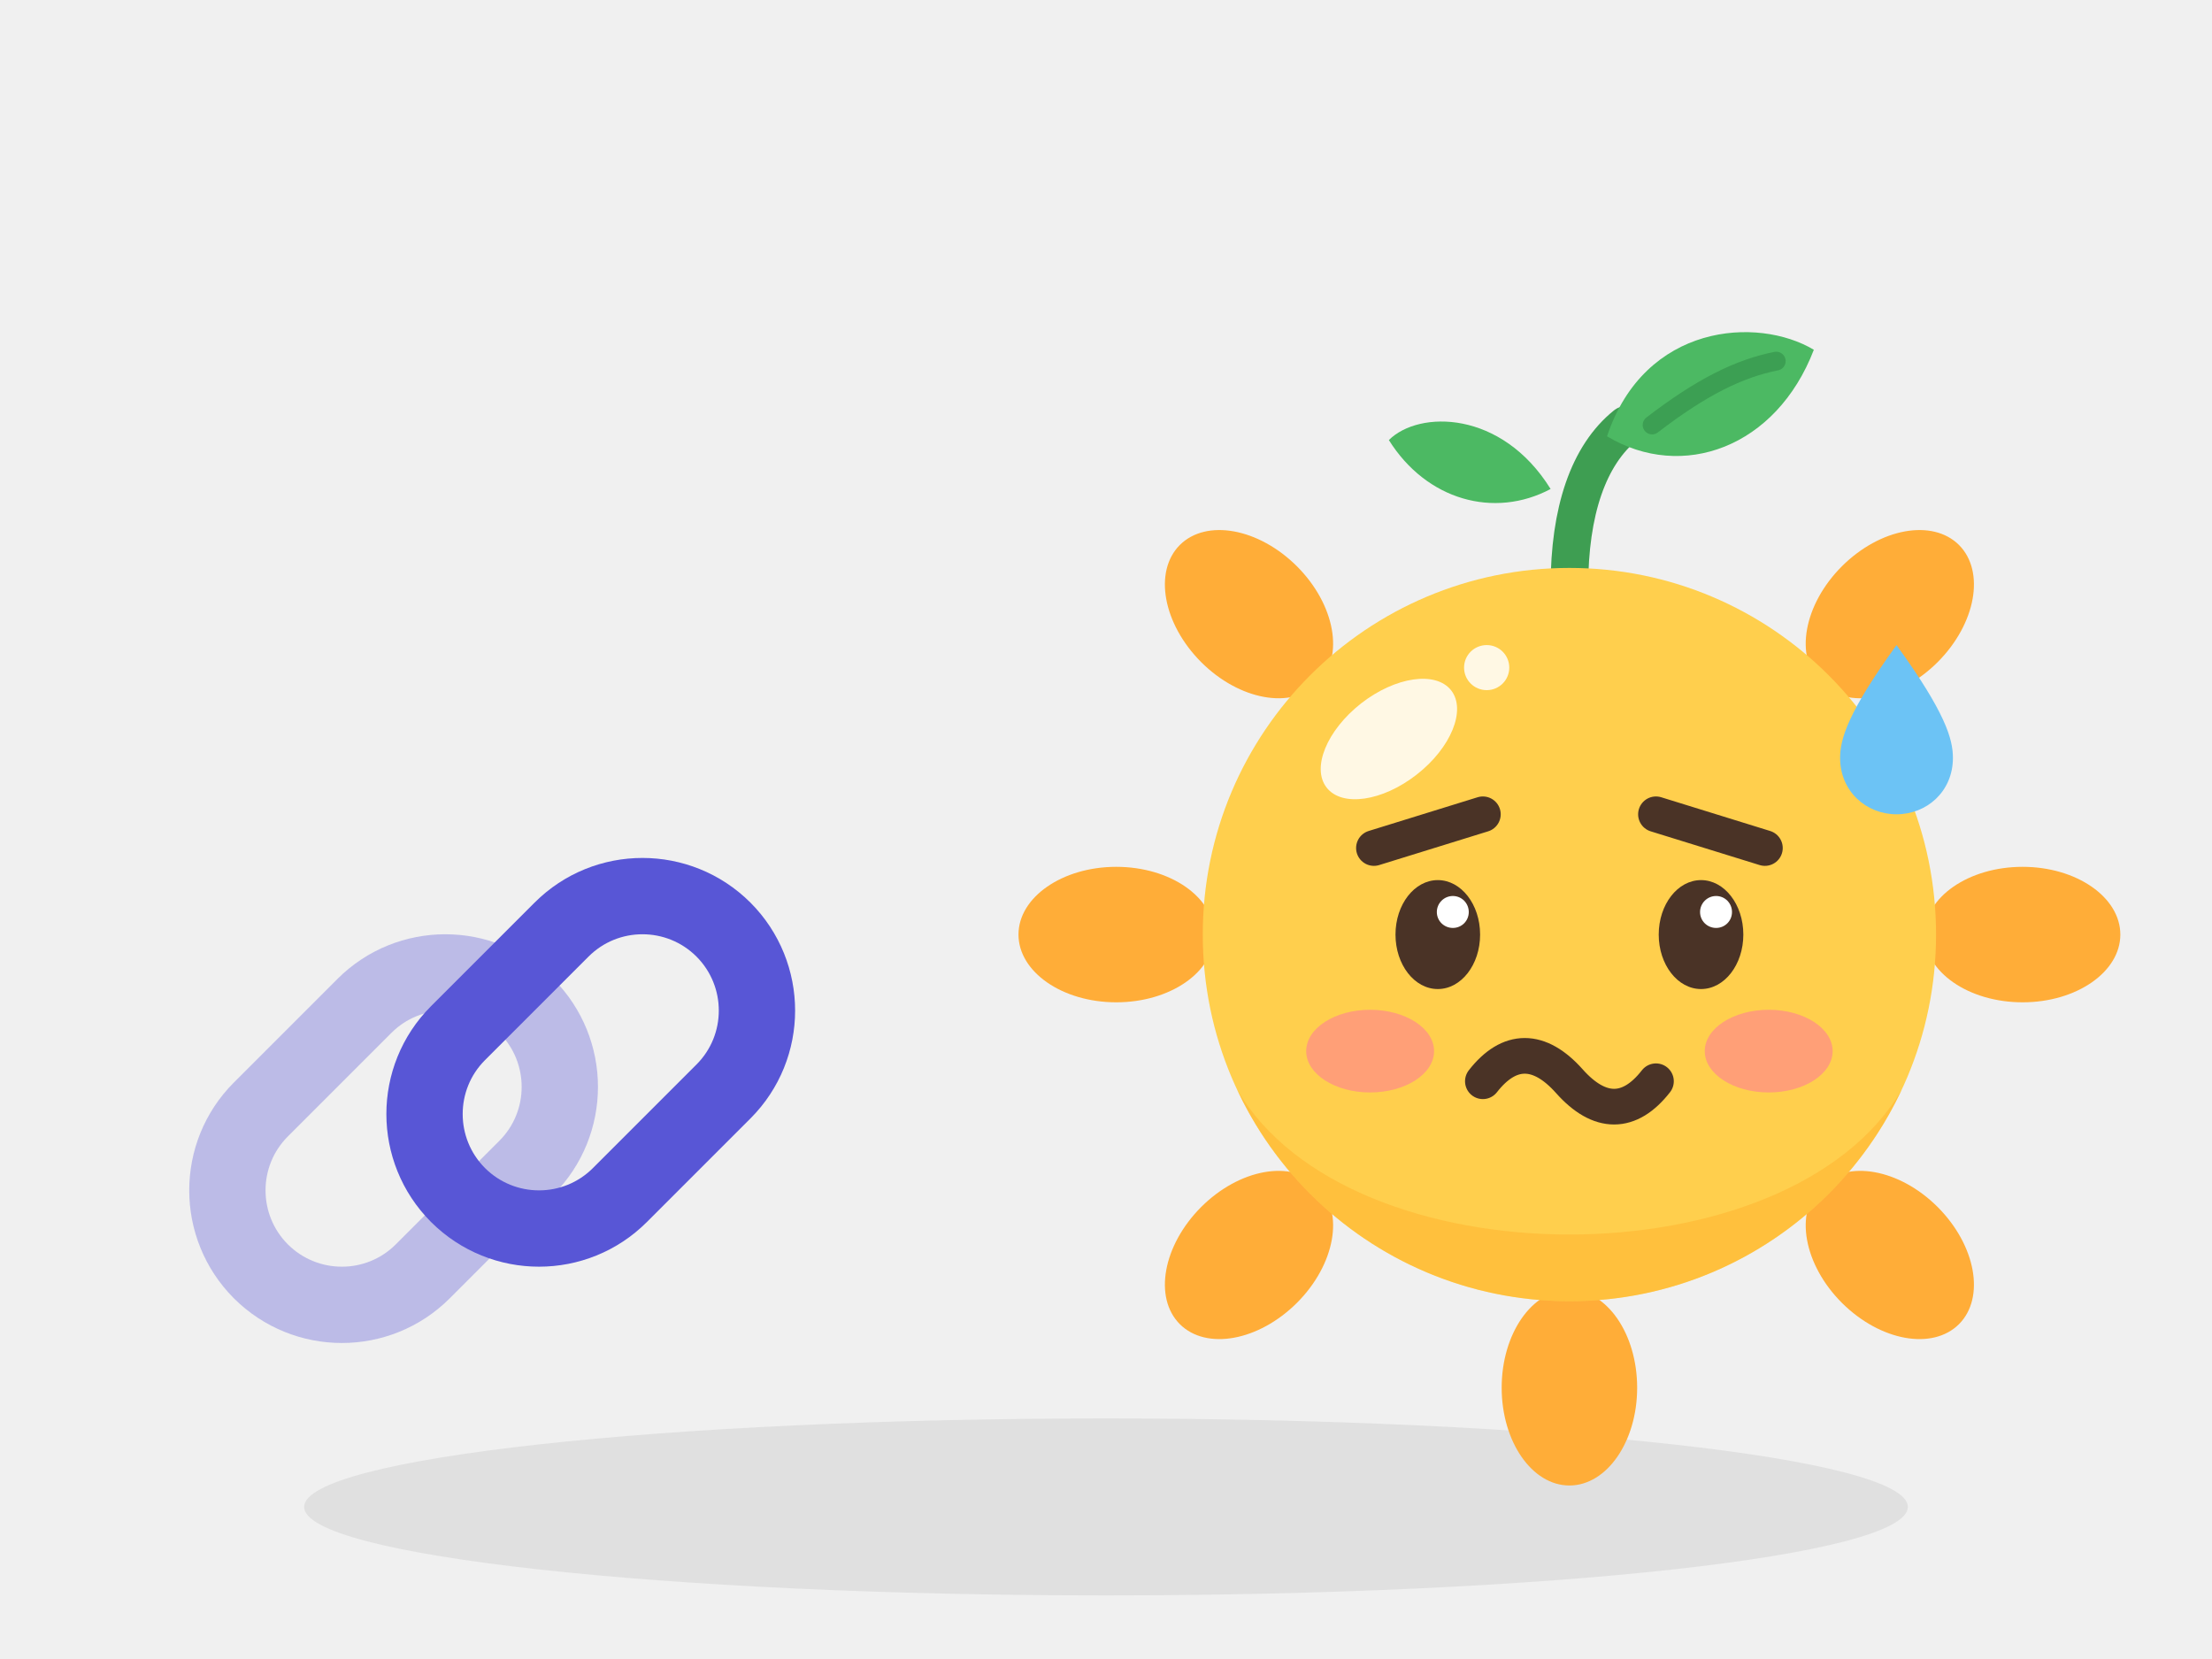
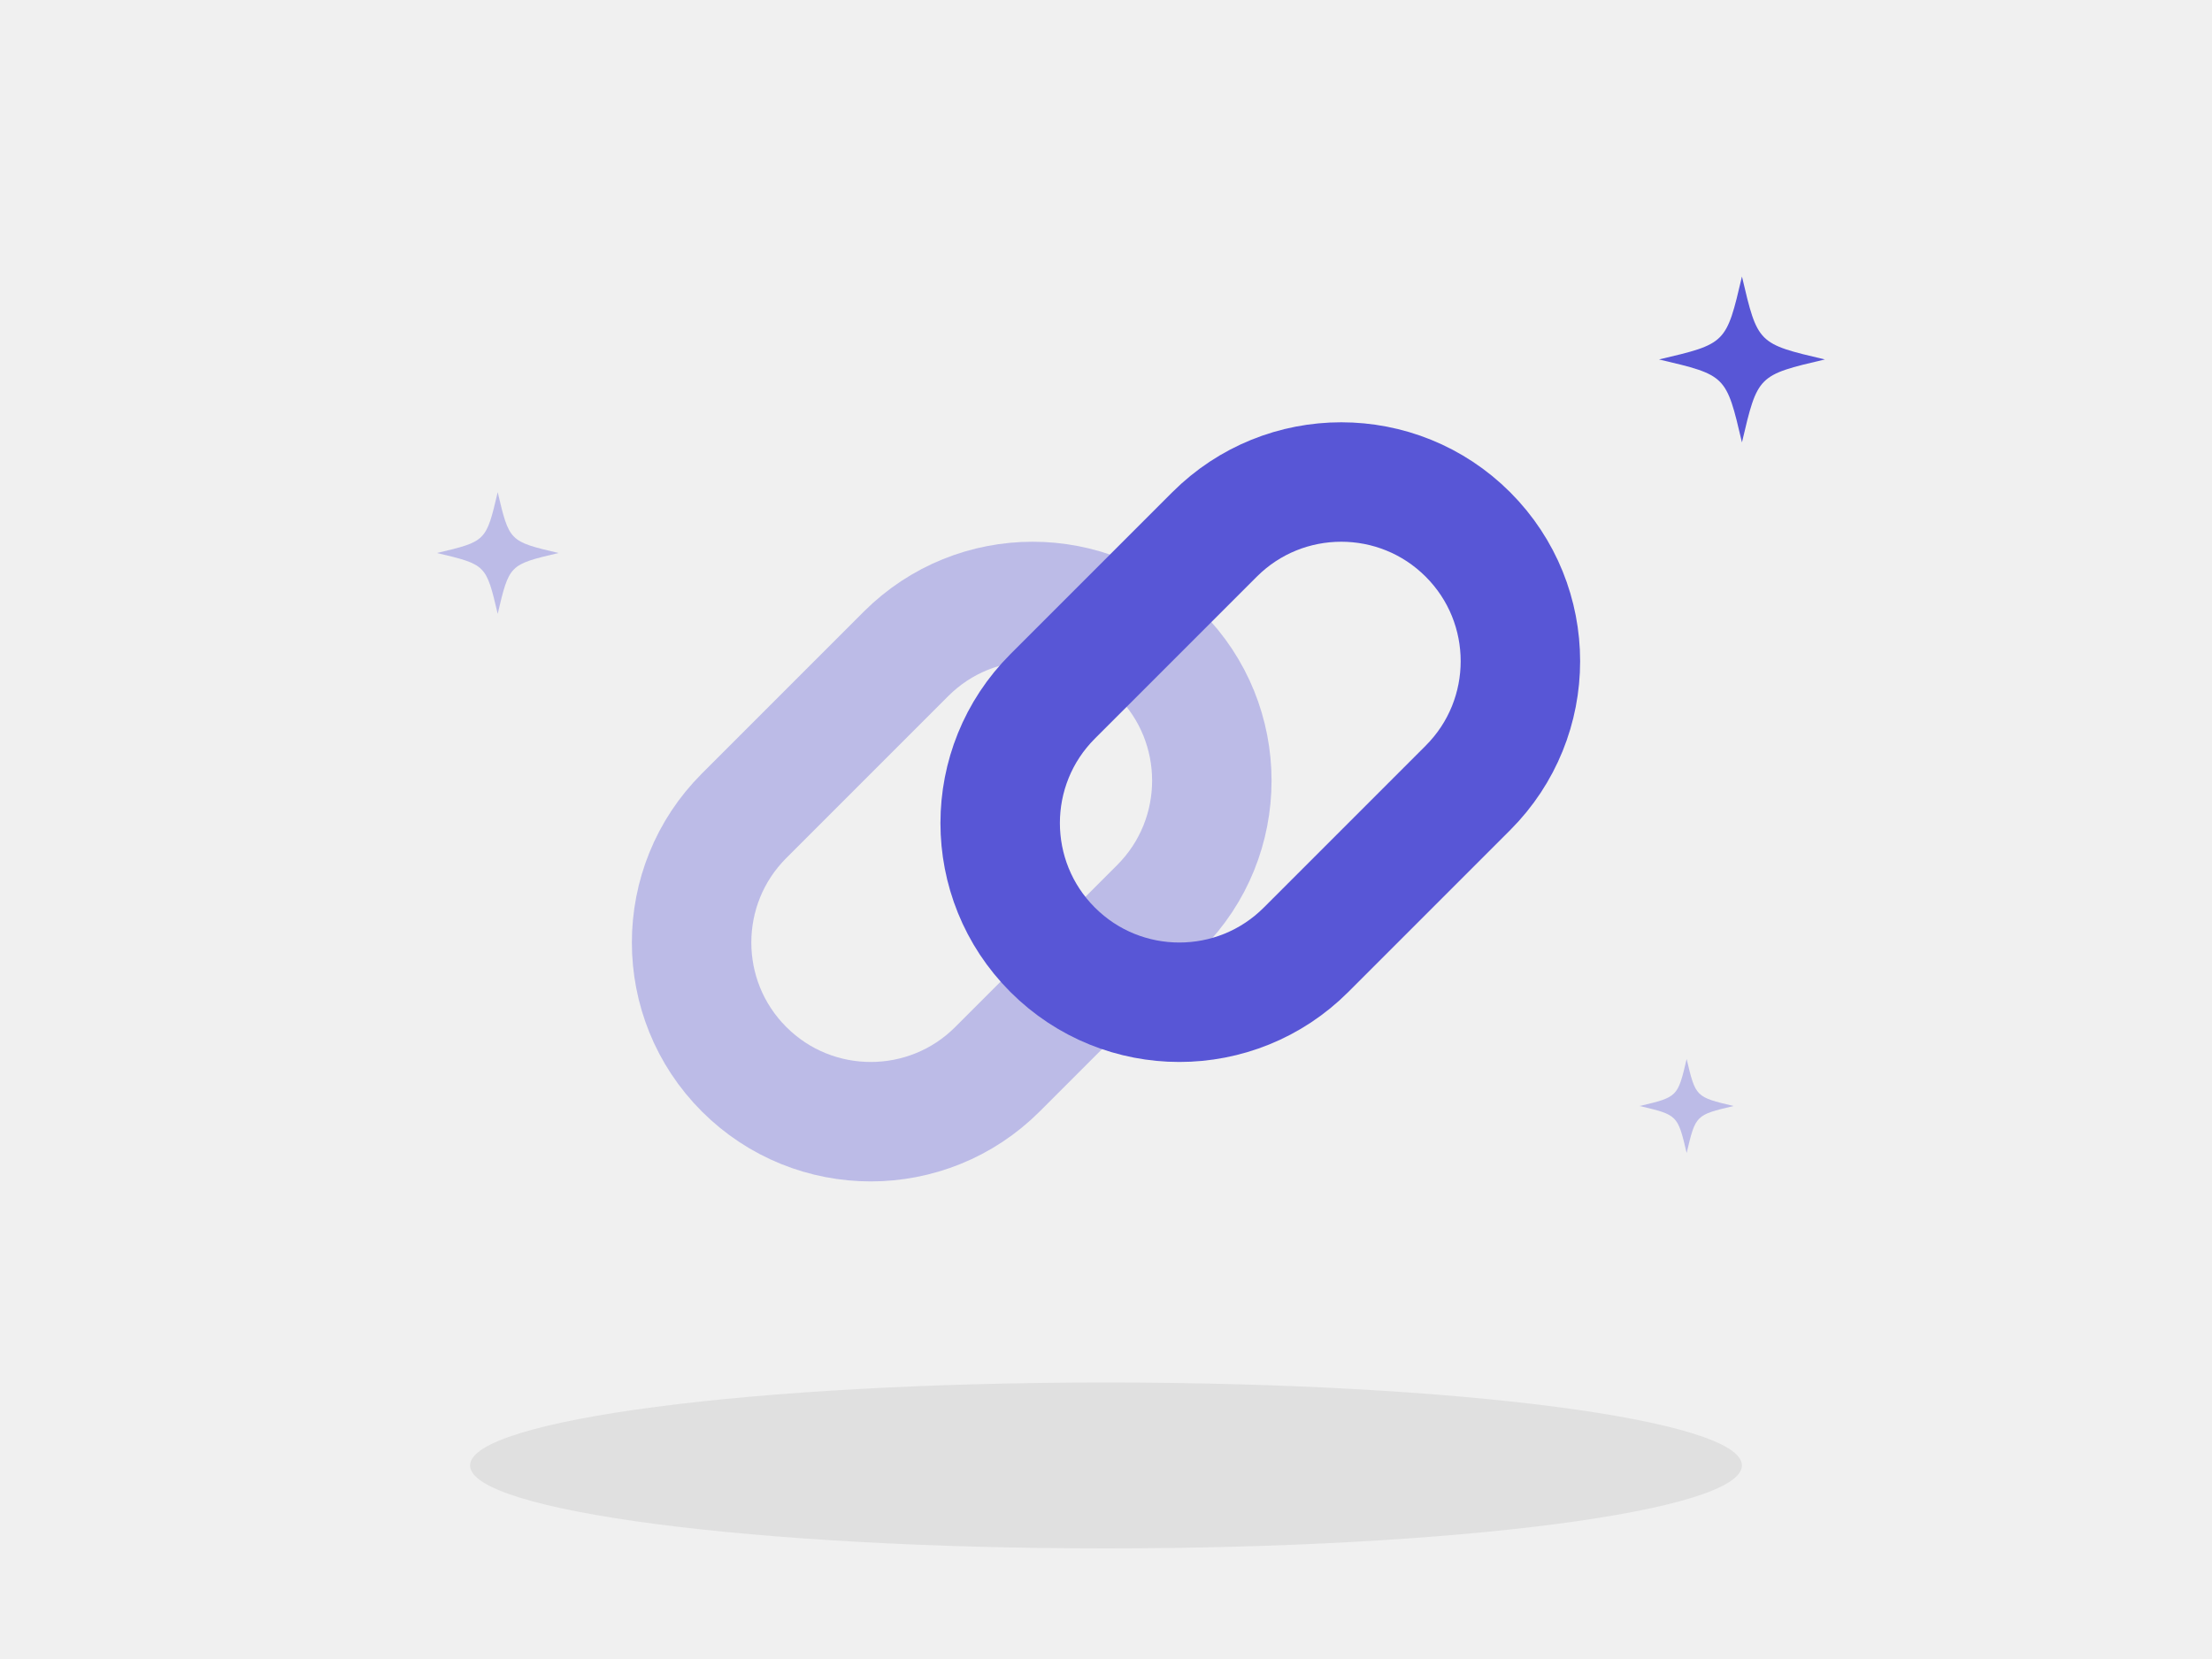
<svg xmlns="http://www.w3.org/2000/svg" viewBox="0 0 160 120" width="160" height="120">
-   <path d="M 138 109 C 138 112.53 112.03 115.4 80 115.4 C 47.97 115.4 22 112.53 22 109 C 22 105.47 47.97 102.6 80 102.6 C 112.03 102.6 138 105.47 138 109 Z" fill="#000000" opacity="0.07" />
-   <path d="M 18.87 80.25 L 26.36 72.76 C 29.59 69.53 34.83 69.53 38.07 72.76 L 38.07 72.76 C 41.3 76 41.3 81.24 38.07 84.47 L 30.58 91.96 C 27.35 95.19 22.11 95.19 18.87 91.96 L 18.87 91.96 C 15.64 88.72 15.64 83.48 18.87 80.25 Z" fill="none" stroke="#5856D6" stroke-width="5.52" stroke-linecap="round" stroke-linejoin="round" opacity="0.34" />
-   <path d="M 33.13 74.73 L 40.62 67.24 C 43.85 64.01 49.09 64.01 52.33 67.24 L 52.33 67.24 C 55.56 70.48 55.56 75.72 52.33 78.95 L 44.84 86.44 C 41.61 89.67 36.37 89.67 33.13 86.44 L 33.13 86.44 C 29.9 83.2 29.9 77.96 33.13 74.73 Z" fill="none" stroke="#5856D6" stroke-width="5.52" stroke-linecap="round" stroke-linejoin="round" />
-   <path d="M 140.16 47.89 C 137.4 50.65 133.61 51.34 131.7 49.42 C 129.78 47.51 130.47 43.72 133.23 40.96 C 136 38.2 139.78 37.51 141.7 39.42 C 143.61 41.34 142.92 45.12 140.16 47.89 Z" fill="#FFAD38" />
-   <path d="M 146.3 72.5 C 142.39 72.5 139.22 70.3 139.22 67.6 C 139.22 64.9 142.39 62.7 146.3 62.7 C 150.2 62.7 153.37 64.9 153.37 67.6 C 153.37 70.3 150.2 72.5 146.3 72.5 Z" fill="#FFAD38" />
-   <path d="M 133.23 94.24 C 130.47 91.48 129.78 87.69 131.7 85.78 C 133.61 83.86 137.4 84.55 140.16 87.31 C 142.92 90.08 143.61 93.86 141.7 95.78 C 139.78 97.69 136 97 133.23 94.24 Z" fill="#FFAD38" />
-   <path d="M 108.62 100.38 C 108.62 96.47 110.82 93.3 113.52 93.3 C 116.22 93.3 118.42 96.47 118.42 100.38 C 118.42 104.28 116.22 107.45 113.52 107.45 C 110.82 107.45 108.62 104.28 108.62 100.38 Z" fill="#FFAD38" />
-   <path d="M 86.88 87.31 C 89.64 84.55 93.43 83.86 95.34 85.78 C 97.26 87.69 96.57 91.48 93.81 94.24 C 91.04 97 87.26 97.69 85.34 95.78 C 83.43 93.86 84.12 90.08 86.88 87.31 Z" fill="#FFAD38" />
-   <path d="M 80.74 62.7 C 84.65 62.7 87.82 64.9 87.82 67.6 C 87.82 70.3 84.65 72.5 80.74 72.5 C 76.84 72.5 73.67 70.3 73.67 67.6 C 73.67 64.9 76.84 62.7 80.74 62.7 Z" fill="#FFAD38" />
-   <path d="M 93.81 40.96 C 96.57 43.72 97.26 47.51 95.34 49.42 C 93.43 51.34 89.64 50.65 86.88 47.89 C 84.12 45.12 83.43 41.34 85.34 39.42 C 87.26 37.51 91.04 38.2 93.81 40.96 Z" fill="#FFAD38" />
-   <path d="M 113.52 42.44 C 113.52 37 114.88 32.92 117.6 30.74" fill="none" stroke="#3E9E52" stroke-width="2.72" stroke-linecap="round" stroke-linejoin="round" />
-   <path d="M 116.24 31.56 C 118.96 23.4 127.12 22.86 131.2 25.3 C 128.48 32.38 121.68 34.82 116.24 31.56 Z" fill="#4CB963" />
-   <path d="M 119.5 30.74 C 123.04 28.02 125.76 26.66 128.48 26.12" fill="none" stroke="#2F8A45" stroke-width="1.36" stroke-linecap="round" stroke-linejoin="round" opacity="0.55" />
-   <path d="M 112.16 35.37 C 108.62 29.66 102.64 29.66 100.46 31.83 C 103.18 36.18 108.08 37.54 112.16 35.37 Z" fill="#4CB963" />
-   <path d="M 140.04 67.6 C 140.04 82.25 128.17 94.12 113.52 94.12 C 98.87 94.12 87 82.25 87 67.6 C 87 52.95 98.87 41.08 113.52 41.08 C 128.17 41.08 140.04 52.95 140.04 67.6 Z" fill="#FFCF4D" />
-   <path d="M 137.56 78.81 C 133.2 88.15 123.83 94.12 113.52 94.12 C 103.21 94.12 93.84 88.15 89.48 78.81 C 97.64 92.79 129.4 92.79 137.56 78.81 Z" fill="#FFAE2B" opacity="0.45" />
-   <path d="M 104.97 49.94 C 106.07 51.36 104.96 54.09 102.47 56.03 C 99.99 57.97 97.07 58.39 95.96 56.97 C 94.85 55.55 95.97 52.83 98.45 50.88 C 100.94 48.94 103.86 48.52 104.97 49.94 Z" fill="#FFFFFF" opacity="0.85" />
-   <path d="M 109.17 48.29 C 109.17 49.19 108.44 49.92 107.54 49.92 C 106.63 49.92 105.9 49.19 105.9 48.29 C 105.9 47.39 106.63 46.66 107.54 46.66 C 108.44 46.66 109.17 47.39 109.17 48.29 Z" fill="#FFFFFF" opacity="0.85" />
-   <path d="M 103.73 76.03 C 103.73 77.68 101.66 79.02 99.1 79.02 C 96.55 79.02 94.48 77.68 94.48 76.03 C 94.48 74.38 96.55 73.04 99.1 73.04 C 101.66 73.04 103.73 74.38 103.73 76.03 Z" fill="#FF7F93" opacity="0.6" />
-   <path d="M 132.56 76.03 C 132.56 77.68 130.49 79.02 127.94 79.02 C 125.38 79.02 123.31 77.68 123.31 76.03 C 123.31 74.38 125.38 73.04 127.94 73.04 C 130.49 73.04 132.56 74.38 132.56 76.03 Z" fill="#FF7F93" opacity="0.6" />
-   <path d="M 107.06 67.6 C 107.06 69.78 105.69 71.54 104 71.54 C 102.31 71.54 100.94 69.78 100.94 67.6 C 100.94 65.42 102.31 63.66 104 63.66 C 105.69 63.66 107.06 65.42 107.06 67.6 Z" fill="#4A3326" />
-   <path d="M 106.24 65.97 C 106.24 66.61 105.73 67.12 105.09 67.12 C 104.45 67.12 103.93 66.61 103.93 65.97 C 103.93 65.33 104.45 64.81 105.09 64.81 C 105.73 64.81 106.24 65.33 106.24 65.97 Z" fill="#FFFFFF" />
-   <path d="M 126.1 67.6 C 126.1 69.78 124.73 71.54 123.04 71.54 C 121.35 71.54 119.98 69.78 119.98 67.6 C 119.98 65.42 121.35 63.66 123.04 63.66 C 124.73 63.66 126.1 65.42 126.1 67.6 Z" fill="#4A3326" />
-   <path d="M 125.28 65.97 C 125.28 66.61 124.77 67.12 124.13 67.12 C 123.49 67.12 122.97 66.61 122.97 65.97 C 122.97 65.33 123.49 64.81 124.13 64.81 C 124.77 64.81 125.28 65.33 125.28 65.97 Z" fill="#FFFFFF" />
-   <path d="M 99.38 61.34 L 107.26 58.9" fill="none" stroke="#4A3326" stroke-width="2.58" stroke-linecap="round" stroke-linejoin="round" />
-   <path d="M 119.78 58.9 L 127.66 61.34" fill="none" stroke="#4A3326" stroke-width="2.58" stroke-linecap="round" stroke-linejoin="round" />
-   <path d="M 107.26 78.21 C 109.17 75.76 111.34 75.76 113.52 78.21 C 115.7 80.66 117.87 80.66 119.78 78.21" fill="none" stroke="#4A3326" stroke-width="2.58" stroke-linecap="round" stroke-linejoin="round" />
-   <path d="M 137.18 46.66 C 140.72 51.55 141.26 53.46 141.26 54.82 C 141.26 57.26 139.36 58.9 137.18 58.9 C 135.01 58.9 133.1 57.26 133.1 54.82 C 133.1 53.46 133.65 51.55 137.18 46.66 Z" fill="#6CC3F5" />
+   <path d="M 126 106 C 126 109.31 105.41 112 80 112 C 54.59 112 34 109.31 34 106 C 34 102.69 54.59 100 80 100 C 105.41 100 126 102.69 126 106 Z" fill="#000000" opacity="0.07" />
+   <path d="M 53.82 59.01 L 65.53 47.3 C 70.59 42.24 78.8 42.24 83.86 47.3 L 83.86 47.3 C 88.92 52.36 88.92 60.57 83.86 65.63 L 72.15 77.34 C 67.09 82.4 58.88 82.4 53.82 77.34 L 53.82 77.34 C 48.76 72.28 48.76 64.07 53.82 59.01 Z" fill="none" stroke="#5856D6" stroke-width="8.64" stroke-linecap="round" stroke-linejoin="round" opacity="0.34" />
+   <path d="M 76.14 50.37 L 87.85 38.66 C 92.91 33.6 101.12 33.6 106.18 38.66 L 106.18 38.66 C 111.24 43.72 111.24 51.93 106.18 56.99 L 94.47 68.7 C 89.41 73.76 81.2 73.76 76.14 68.7 L 76.14 68.7 C 71.08 63.64 71.08 55.43 76.14 50.37 Z" fill="none" stroke="#5856D6" stroke-width="8.64" stroke-linecap="round" stroke-linejoin="round" />
+   <path d="M 126 20 C 127.14 24.86 127.14 24.86 132 26 C 127.14 27.14 127.14 27.14 126 32 C 124.86 27.14 124.86 27.14 120 26 C 124.86 24.86 124.86 24.86 126 20 Z" fill="#5856D6" />
+   <path d="M 36 35.6 C 36.84 39.16 36.84 39.16 40.4 40 C 36.84 40.84 36.84 40.84 36 44.4 C 35.16 40.84 35.16 40.84 31.6 40 C 35.16 39.16 35.16 39.16 36 35.6 Z" fill="#5856D6" opacity="0.34" />
+   <path d="M 122 76.6 C 122.65 79.35 122.65 79.35 125.4 80 C 122.65 80.65 122.65 80.65 122 83.4 C 121.35 80.65 121.35 80.65 118.6 80 C 121.35 79.35 121.35 79.35 122 76.6 Z" fill="#5856D6" opacity="0.34" />
</svg>
